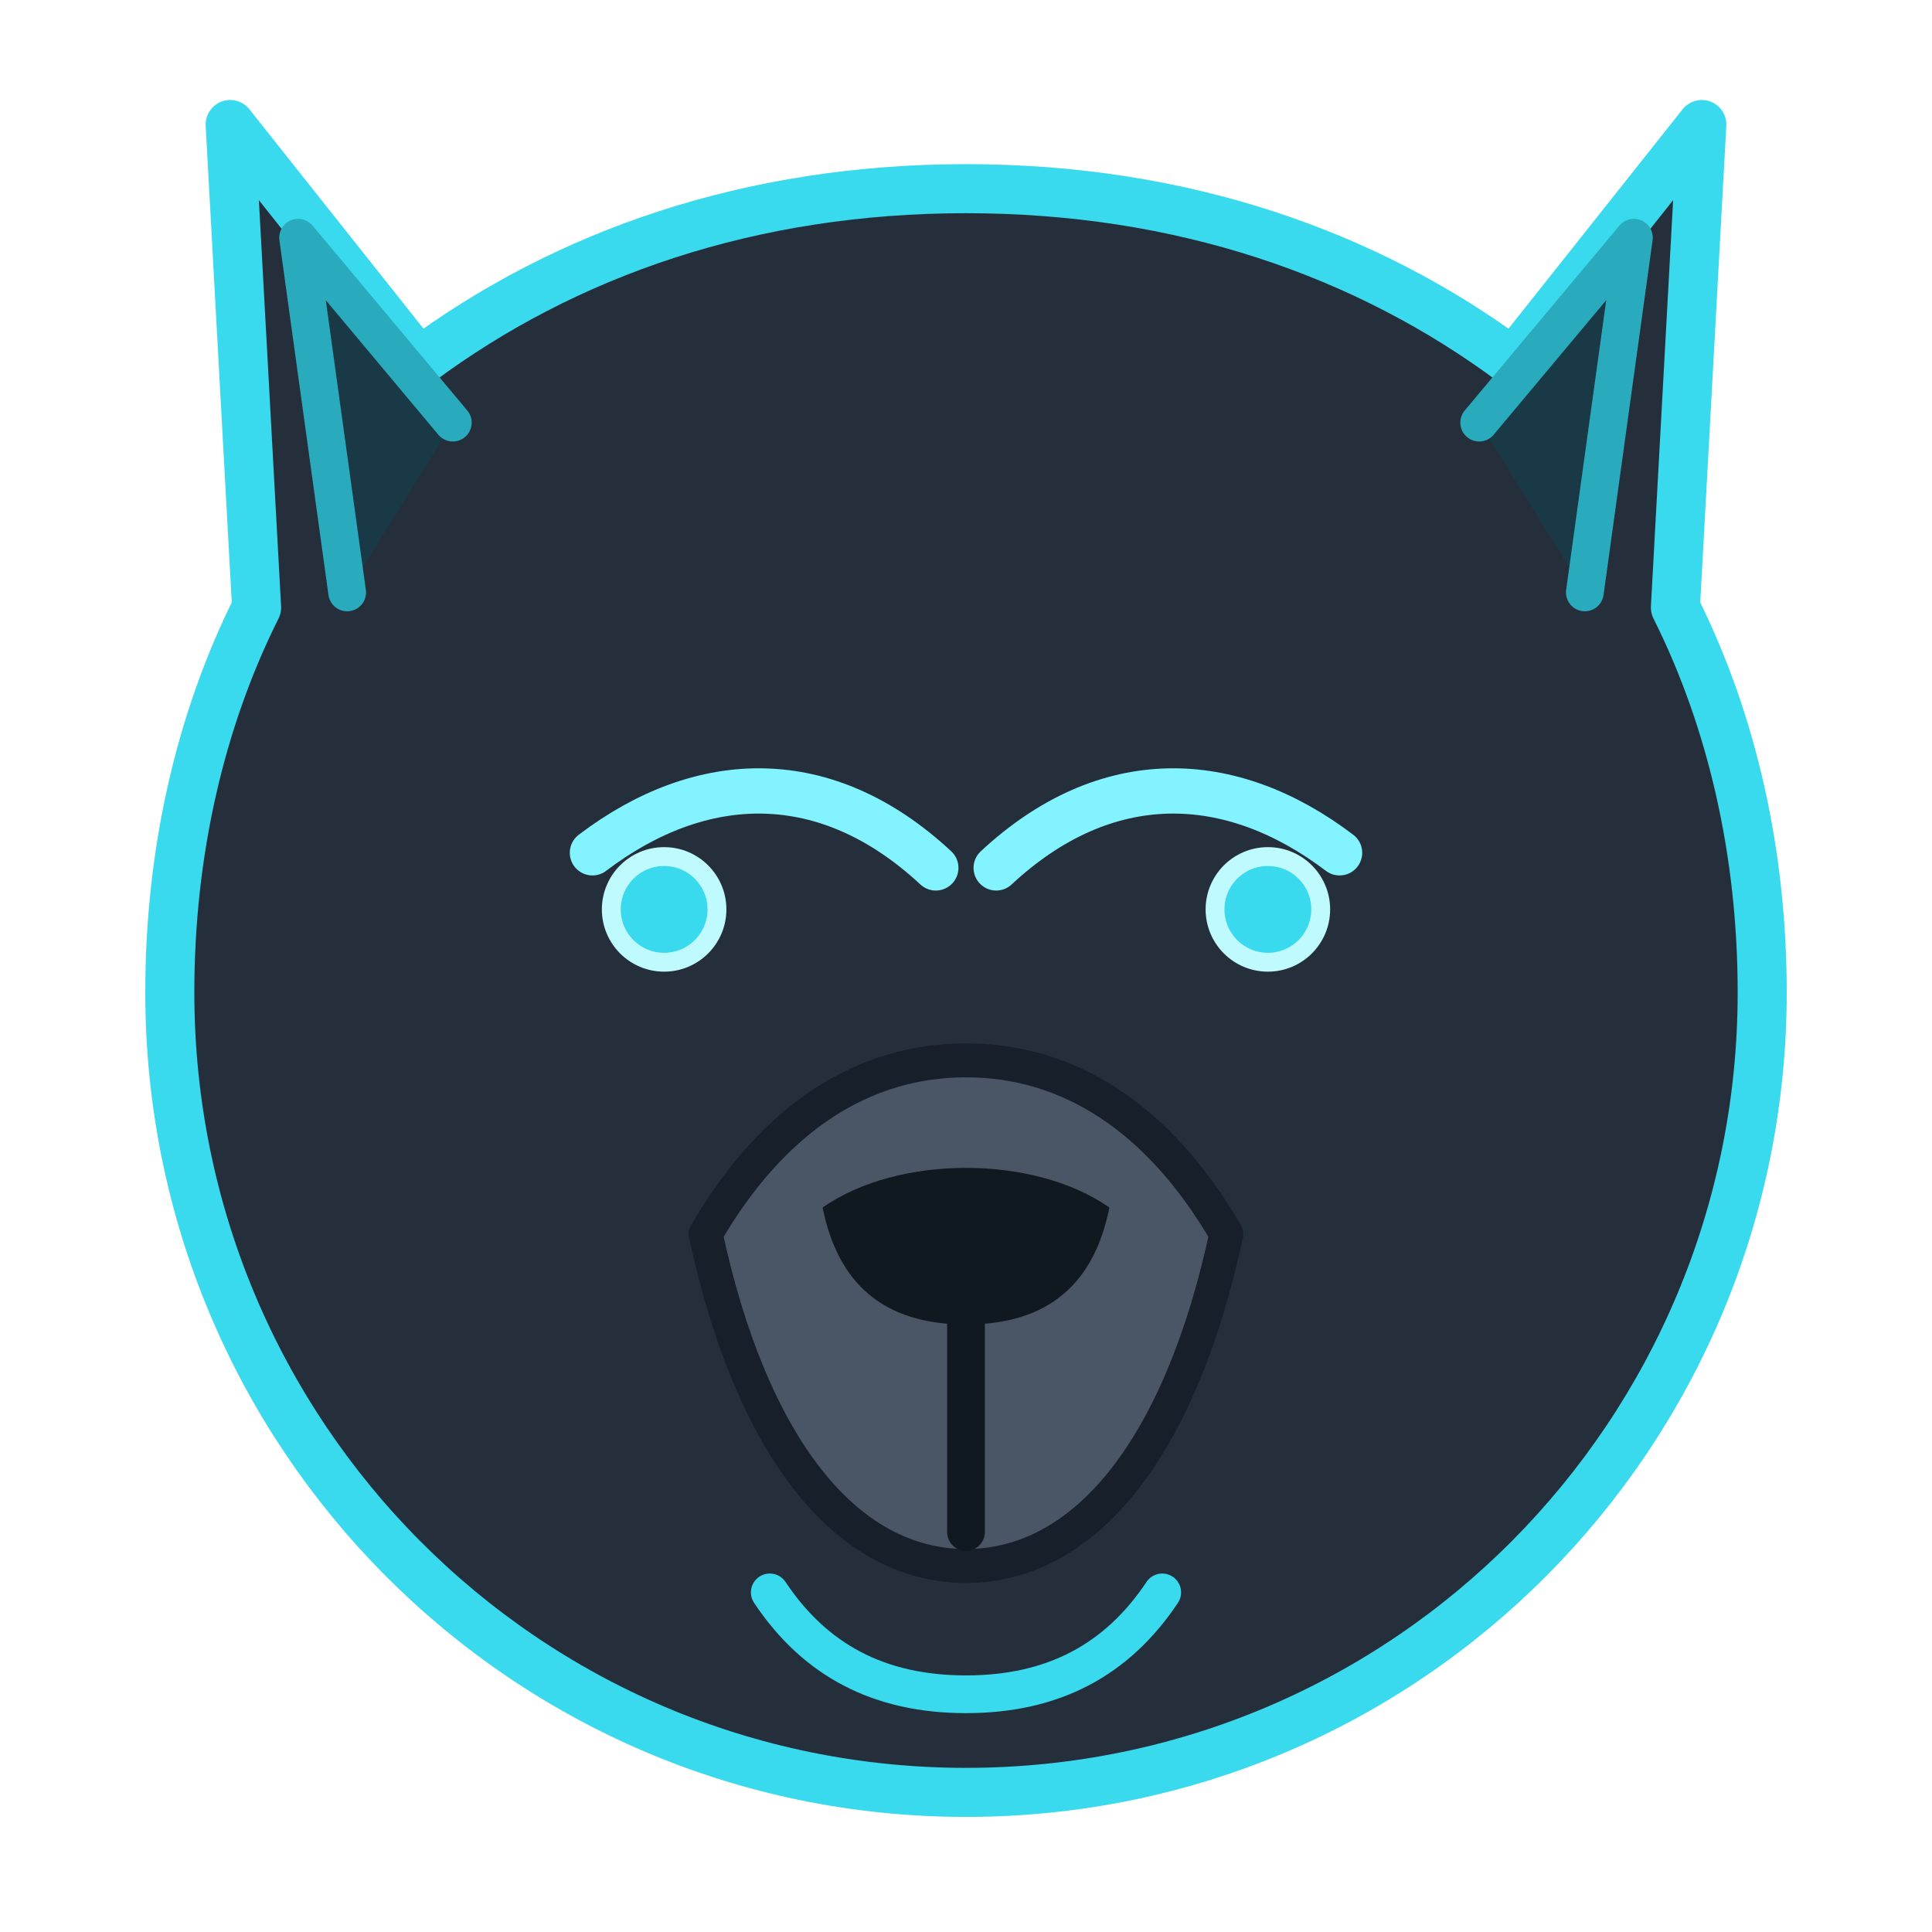
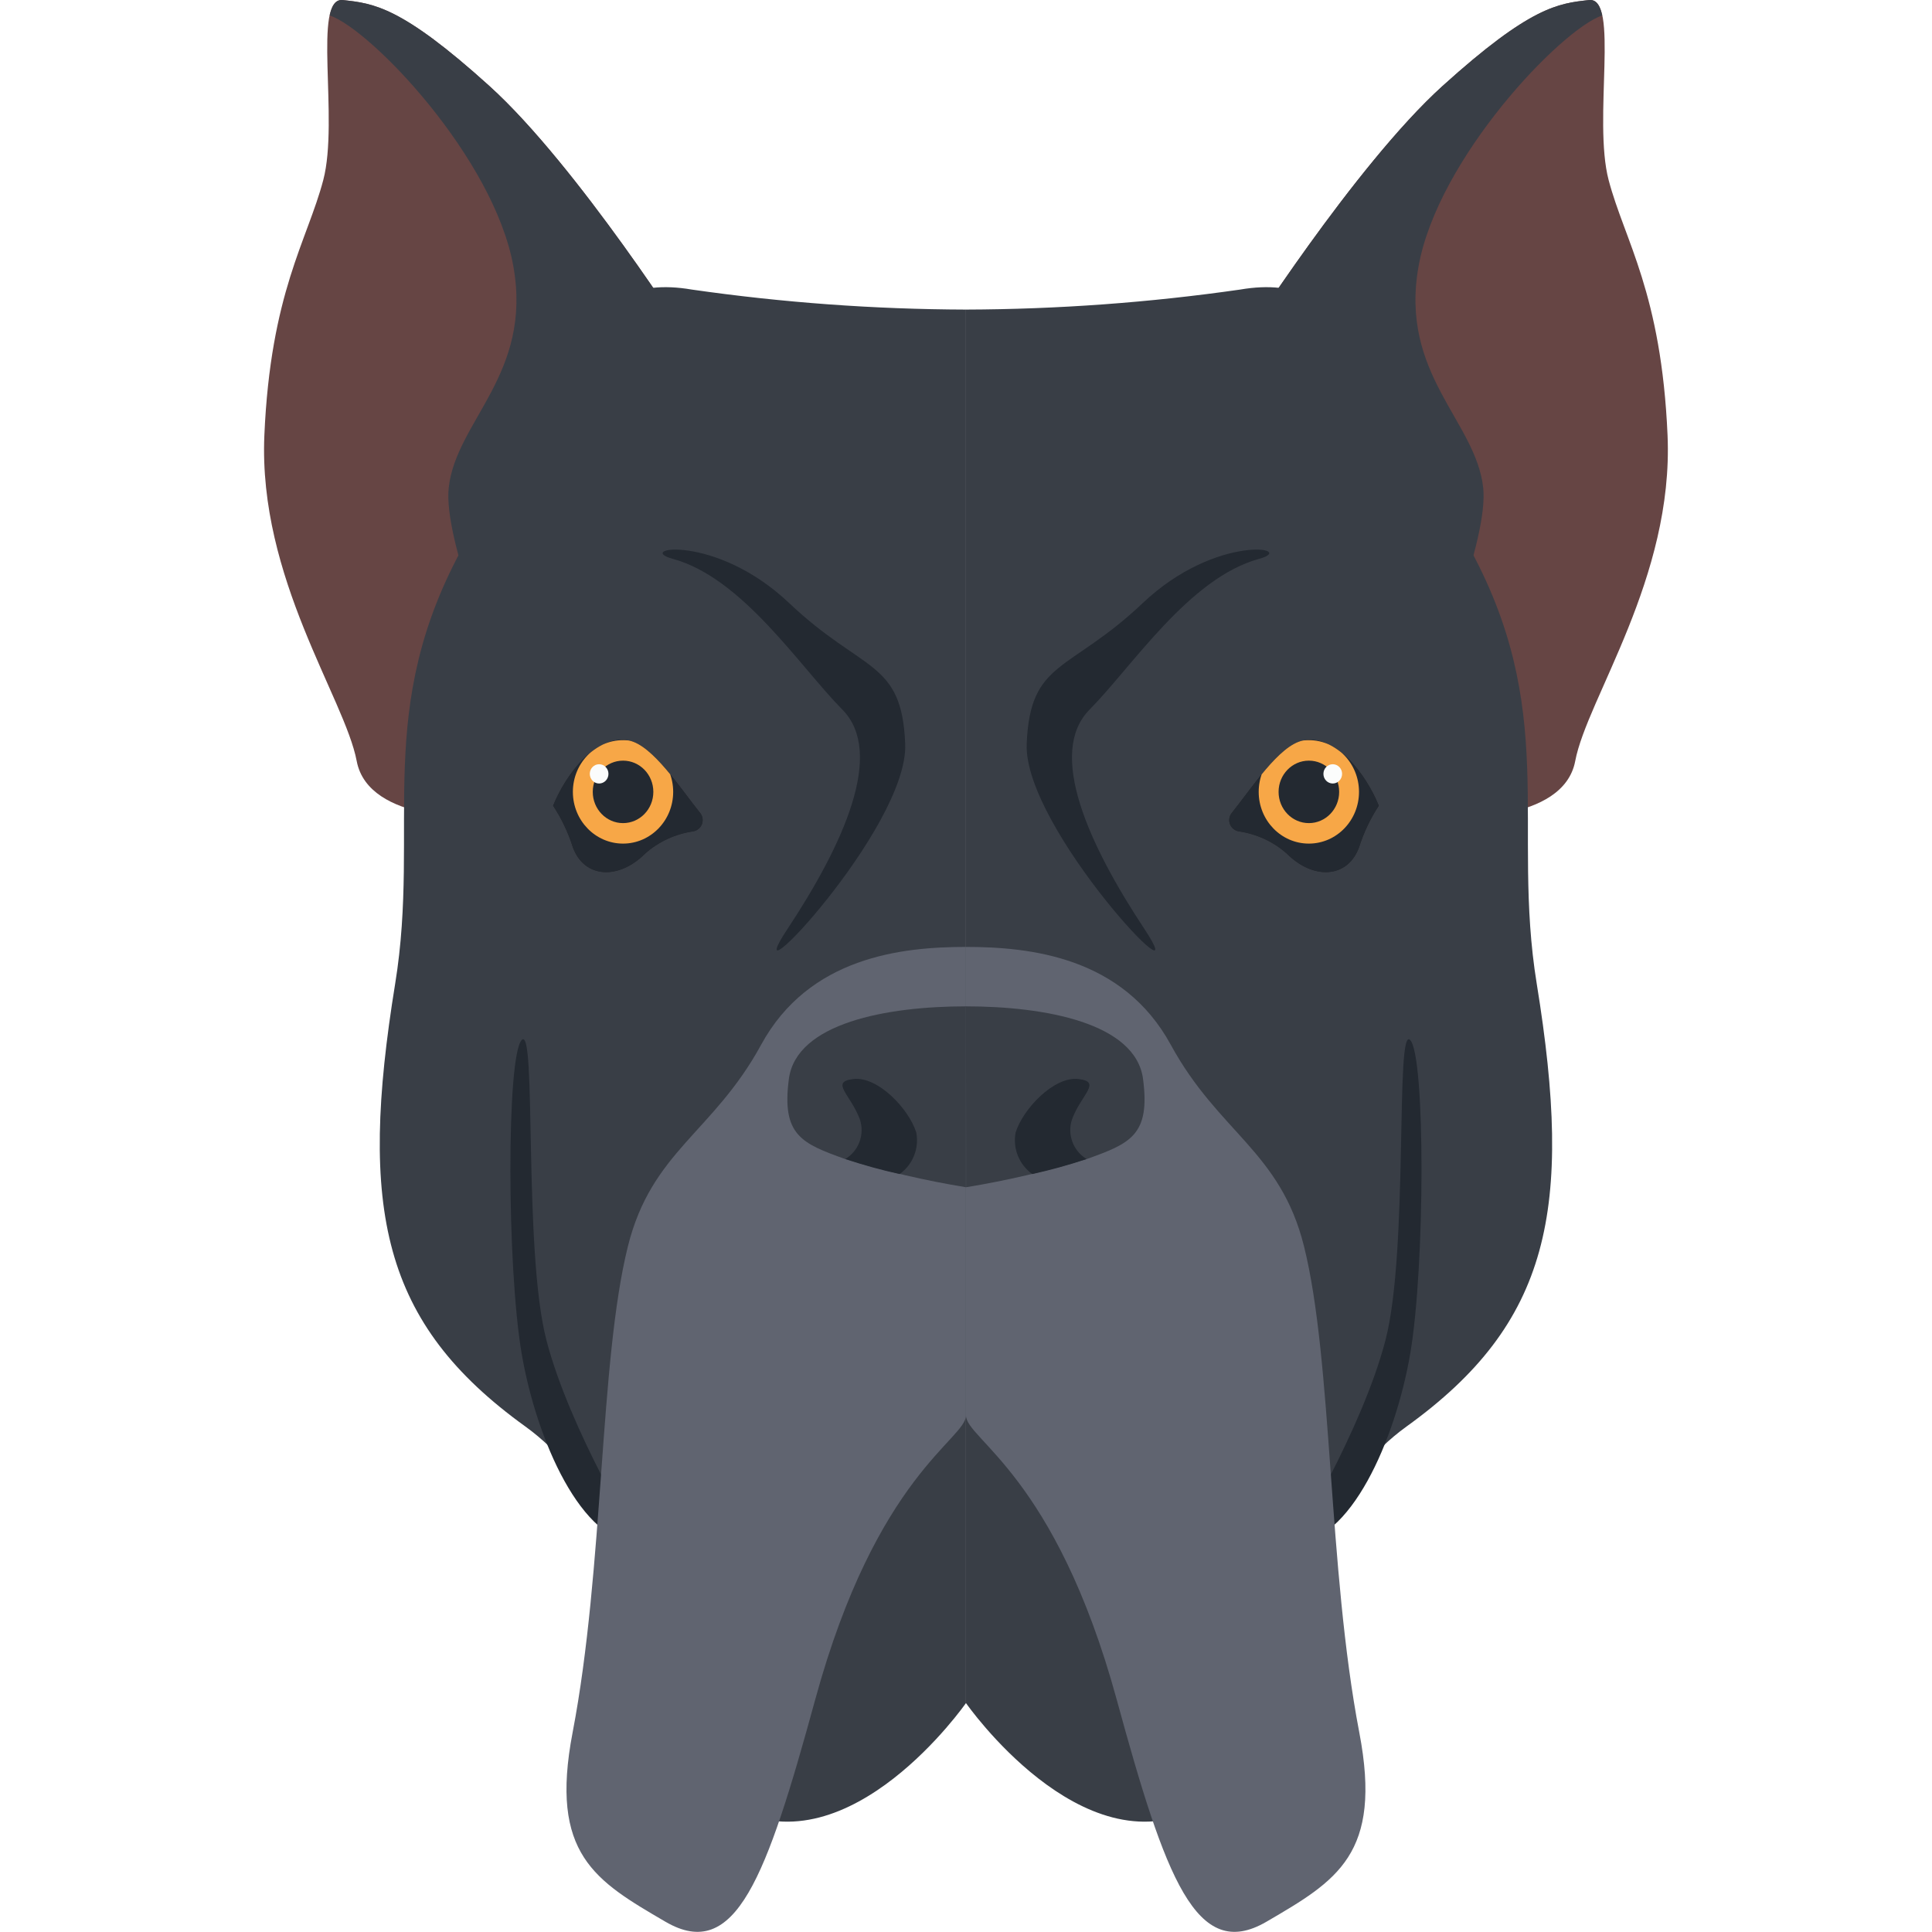
- <svg xmlns="http://www.w3.org/2000/svg" viewBox="0 0 512 512" role="img" aria-labelledby="title">
-   <g fill="none" stroke-linecap="round" stroke-linejoin="round">
-     <path d="M111 96 61 33l7 128c-15 30-23 65-23 102 0 117 94 212 211 212s211-95 211-212c0-37-8-72-23-102l7-128-50 63c-39-29-88-46-145-46S150 67 111 96Z" fill="#252f3b" stroke="#39d9ee" stroke-width="13" />
-     <path d="M120 112 79 63l13 94" fill="#183945" stroke="#2aaabd" stroke-width="10" />
-     <path d="m392 112 41-49-13 94" fill="#183945" stroke="#2aaabd" stroke-width="10" />
-     <path d="M157 226c29-22 62-23 91 4M355 226c-29-22-62-23-91 4" stroke="#83f4ff" stroke-width="12" />
-     <circle cx="176" cy="241" r="14" fill="#39d9ee" stroke="#bffaff" stroke-width="5" />
-     <circle cx="336" cy="241" r="14" fill="#39d9ee" stroke="#bffaff" stroke-width="5" />
-     <path d="M187 327c18-31 42-46 69-46s51 15 69 46c-12 56-37 88-69 88s-57-32-69-88Z" fill="#4a5565" stroke="#17202a" stroke-width="9" />
-     <path d="M218 320c20-14 56-14 76 0-4 20-16 31-38 31s-34-11-38-31Z" fill="#101820" />
-     <path d="M256 351v55" stroke="#101820" stroke-width="10" />
-     <path d="M204 422c12 18 29 27 52 27s40-9 52-27" stroke="#39d9ee" stroke-width="10" />
+ <svg xmlns="http://www.w3.org/2000/svg" width="800px" height="800px" viewBox="-13.12 0 96 96">
+   <defs>
+     <clipPath id="a">
+       <path d="M579.036,359.019a.567.567,0,0,0,.346-.914c-.972-1.205-2.352-3.363-3.536-3.6-1.626-.322-3.127,1.649-3.771,3.238a8.323,8.323,0,0,1,.983,2.071c.573,1.556,2.289,1.609,3.576.322A4.564,4.564,0,0,1,579.036,359.019Z" fill="#232931" />
+     </clipPath>
+     <clipPath id="b">
+       <path d="M606.144,359.019a.567.567,0,0,1-.347-.914c.973-1.205,2.352-3.363,3.537-3.6,1.625-.322,3.126,1.649,3.77,3.238a8.371,8.371,0,0,0-.983,2.071c-.572,1.556-2.288,1.609-3.575.322A4.571,4.571,0,0,0,606.144,359.019Z" fill="#232931" />
+     </clipPath>
+   </defs>
+   <g transform="translate(-557.712 -317.709)">
+     <path d="M578.93,334.835s-5.655-8.907-10.025-12.857-5.747-4.1-7.277-4.266-.181,5.933-.973,8.943-2.621,5.6-2.927,12.686,4,13.07,4.588,16.183,6.2,2.792,6.2,2.792Z" fill="#664544" />
+     <path d="M592.59,333.092a98.018,98.018,0,0,1-13.62-.994c-5.8-.994-6.626,4.307-11.264,12.589s-2.2,14.054-3.479,21.907c-1.822,11.223-.662,16.855,6.46,21.99s4.572,15.991,10.37,18.987,11.533-5.238,11.533-5.238Z" fill="#393e46" />
+     <path d="M576.351,394.4s-3.448-5.632-4.608-10.1-.475-15.737-1.231-14.909-.735,11.264,0,15.571S573.5,394.4,576.351,394.4Z" fill="#232931" />
+     <path d="M579.036,359.019a.567.567,0,0,0,.346-.914c-.972-1.205-2.352-3.363-3.536-3.6-1.626-.322-3.127,1.649-3.771,3.238a8.323,8.323,0,0,1,.983,2.071c.573,1.556,2.289,1.609,3.576.322A4.564,4.564,0,0,1,579.036,359.019Z" fill="#252428" />
+     <path d="M579.036,359.019a.567.567,0,0,0,.346-.914c-.972-1.205-2.352-3.363-3.536-3.6-1.626-.322-3.127,1.649-3.771,3.238a8.323,8.323,0,0,1,.983,2.071c.573,1.556,2.289,1.609,3.576.322A4.564,4.564,0,0,1,579.036,359.019Z" fill="#232931" />
+     <g clip-path="url(#a)">
+       <ellipse cx="2.492" cy="2.57" rx="2.492" ry="2.57" transform="translate(573.058 354.487)" fill="#f7a747" />
+       <ellipse cx="1.505" cy="1.552" rx="1.505" ry="1.552" transform="translate(574.046 355.505)" fill="#232931" />
+       <ellipse cx="0.464" cy="0.479" rx="0.464" ry="0.479" transform="translate(573.898 355.683)" fill="#fbfcfc" />
+     </g>
+     <path d="M592.59,364.761c-3.205,0-7.8.5-10.179,4.863s-5.444,5.293-6.619,10.015c-1.425,5.725-1.18,15.978-2.748,24.159-1.159,6.048,1.126,7.365,4.612,9.4s5.022-2.181,7.443-11.036c3.056-11.182,7.491-12.931,7.491-14.125Z" fill="#606470" />
+     <path d="M592.59,367.714c-3.916,0-8.435.823-8.8,3.612s.632,3.2,2.8,3.976a45.569,45.569,0,0,0,6,1.4Z" fill="#393e46" />
+     <path d="M586.595,375.3a25.783,25.783,0,0,0,2.7.747h0a2.069,2.069,0,0,0,.829-2.055c-.362-1.174-1.9-2.8-3.112-2.668s-.142.771.31,2.016A1.681,1.681,0,0,1,586.595,375.3Z" fill="#232931" />
+     <path d="M570.513,353.81l8.417-18.975s-5.655-8.907-10.025-12.857-5.747-4.1-7.277-4.266c-.349-.038-.544.261-.653.764,2.052.7,8.16,7.092,9.124,12.457s-2.851,7.7-3.21,11.011C566.612,344.485,569.267,350.947,570.513,353.81Z" fill="#393e46" />
+     <path d="M578.026,345.479c3.467.947,6.294,5.337,8.423,7.491s.035,6.723-2.728,10.9,6.016-5.006,5.85-9.194-2.1-3.526-5.771-7.005S576.071,344.945,578.026,345.479Z" fill="#232931" />
+     <path d="M606.249,334.835s5.656-8.907,10.026-12.857,5.747-4.1,7.277-4.266.18,5.933.972,8.943,2.621,5.6,2.928,12.686-4,13.07-4.588,16.183-6.2,2.792-6.2,2.792Z" fill="#664544" />
+     <path d="M592.59,333.092a98.026,98.026,0,0,0,13.62-.994c5.8-.994,6.625,4.307,11.264,12.589s2.2,14.054,3.478,21.907c1.822,11.223.663,16.855-6.46,21.99s-4.572,15.991-10.369,18.987-11.533-5.238-11.533-5.238Z" fill="#393e46" />
+     <path d="M608.828,394.4s3.448-5.632,4.608-10.1.475-15.737,1.231-14.909.735,11.264,0,15.571S611.675,394.4,608.828,394.4Z" fill="#232931" />
+     <path d="M606.144,359.019a.567.567,0,0,1-.347-.914c.973-1.205,2.352-3.363,3.537-3.6,1.625-.322,3.126,1.649,3.77,3.238a8.371,8.371,0,0,0-.983,2.071c-.572,1.556-2.288,1.609-3.575.322A4.571,4.571,0,0,0,606.144,359.019Z" fill="#252428" />
+     <path d="M606.144,359.019a.567.567,0,0,1-.347-.914c.973-1.205,2.352-3.363,3.537-3.6,1.625-.322,3.126,1.649,3.77,3.238a8.371,8.371,0,0,0-.983,2.071c-.572,1.556-2.288,1.609-3.575.322A4.571,4.571,0,0,0,606.144,359.019Z" fill="#232931" />
+     <g clip-path="url(#b)">
+       <ellipse cx="2.492" cy="2.57" rx="2.492" ry="2.57" transform="translate(607.136 354.487)" fill="#f7a747" />
+       <ellipse cx="1.505" cy="1.552" rx="1.505" ry="1.552" transform="translate(608.124 355.505)" fill="#232931" />
+       <ellipse cx="0.464" cy="0.479" rx="0.464" ry="0.479" transform="translate(610.352 355.683)" fill="#fbfcfc" />
+     </g>
+     <path d="M592.59,364.761c3.2,0,7.8.5,10.178,4.863s5.444,5.293,6.62,10.015c1.425,5.725,1.18,15.978,2.747,24.159,1.16,6.048-1.125,7.365-4.612,9.4s-5.022-2.181-7.442-11.036c-3.057-11.182-7.491-12.931-7.491-14.125Z" fill="#606470" />
+     <path d="M592.59,367.714c3.916,0,8.434.823,8.8,3.612s-.633,3.2-2.8,3.976a45.568,45.568,0,0,1-5.994,1.4Z" fill="#393e46" />
+     <path d="M598.584,375.3a25.828,25.828,0,0,1-2.7.747h0a2.068,2.068,0,0,1-.829-2.055c.361-1.174,1.9-2.8,3.111-2.668s.142.771-.31,2.016A1.681,1.681,0,0,0,598.584,375.3Z" fill="#232931" />
+     <path d="M614.666,353.81l-8.417-18.975s5.656-8.907,10.026-12.857,5.747-4.1,7.277-4.266c.348-.038.543.261.652.764-2.051.7-8.159,7.092-9.123,12.457s2.85,7.7,3.21,11.011C618.567,344.485,615.913,350.947,614.666,353.81Z" fill="#393e46" />
+     <path d="M607.153,345.479c-3.467.947-6.294,5.337-8.422,7.491s-.036,6.723,2.727,10.9-6.016-5.006-5.85-9.194,2.1-3.526,5.772-7.005S609.108,344.945,607.153,345.479Z" fill="#232931" />
  </g>
</svg>
